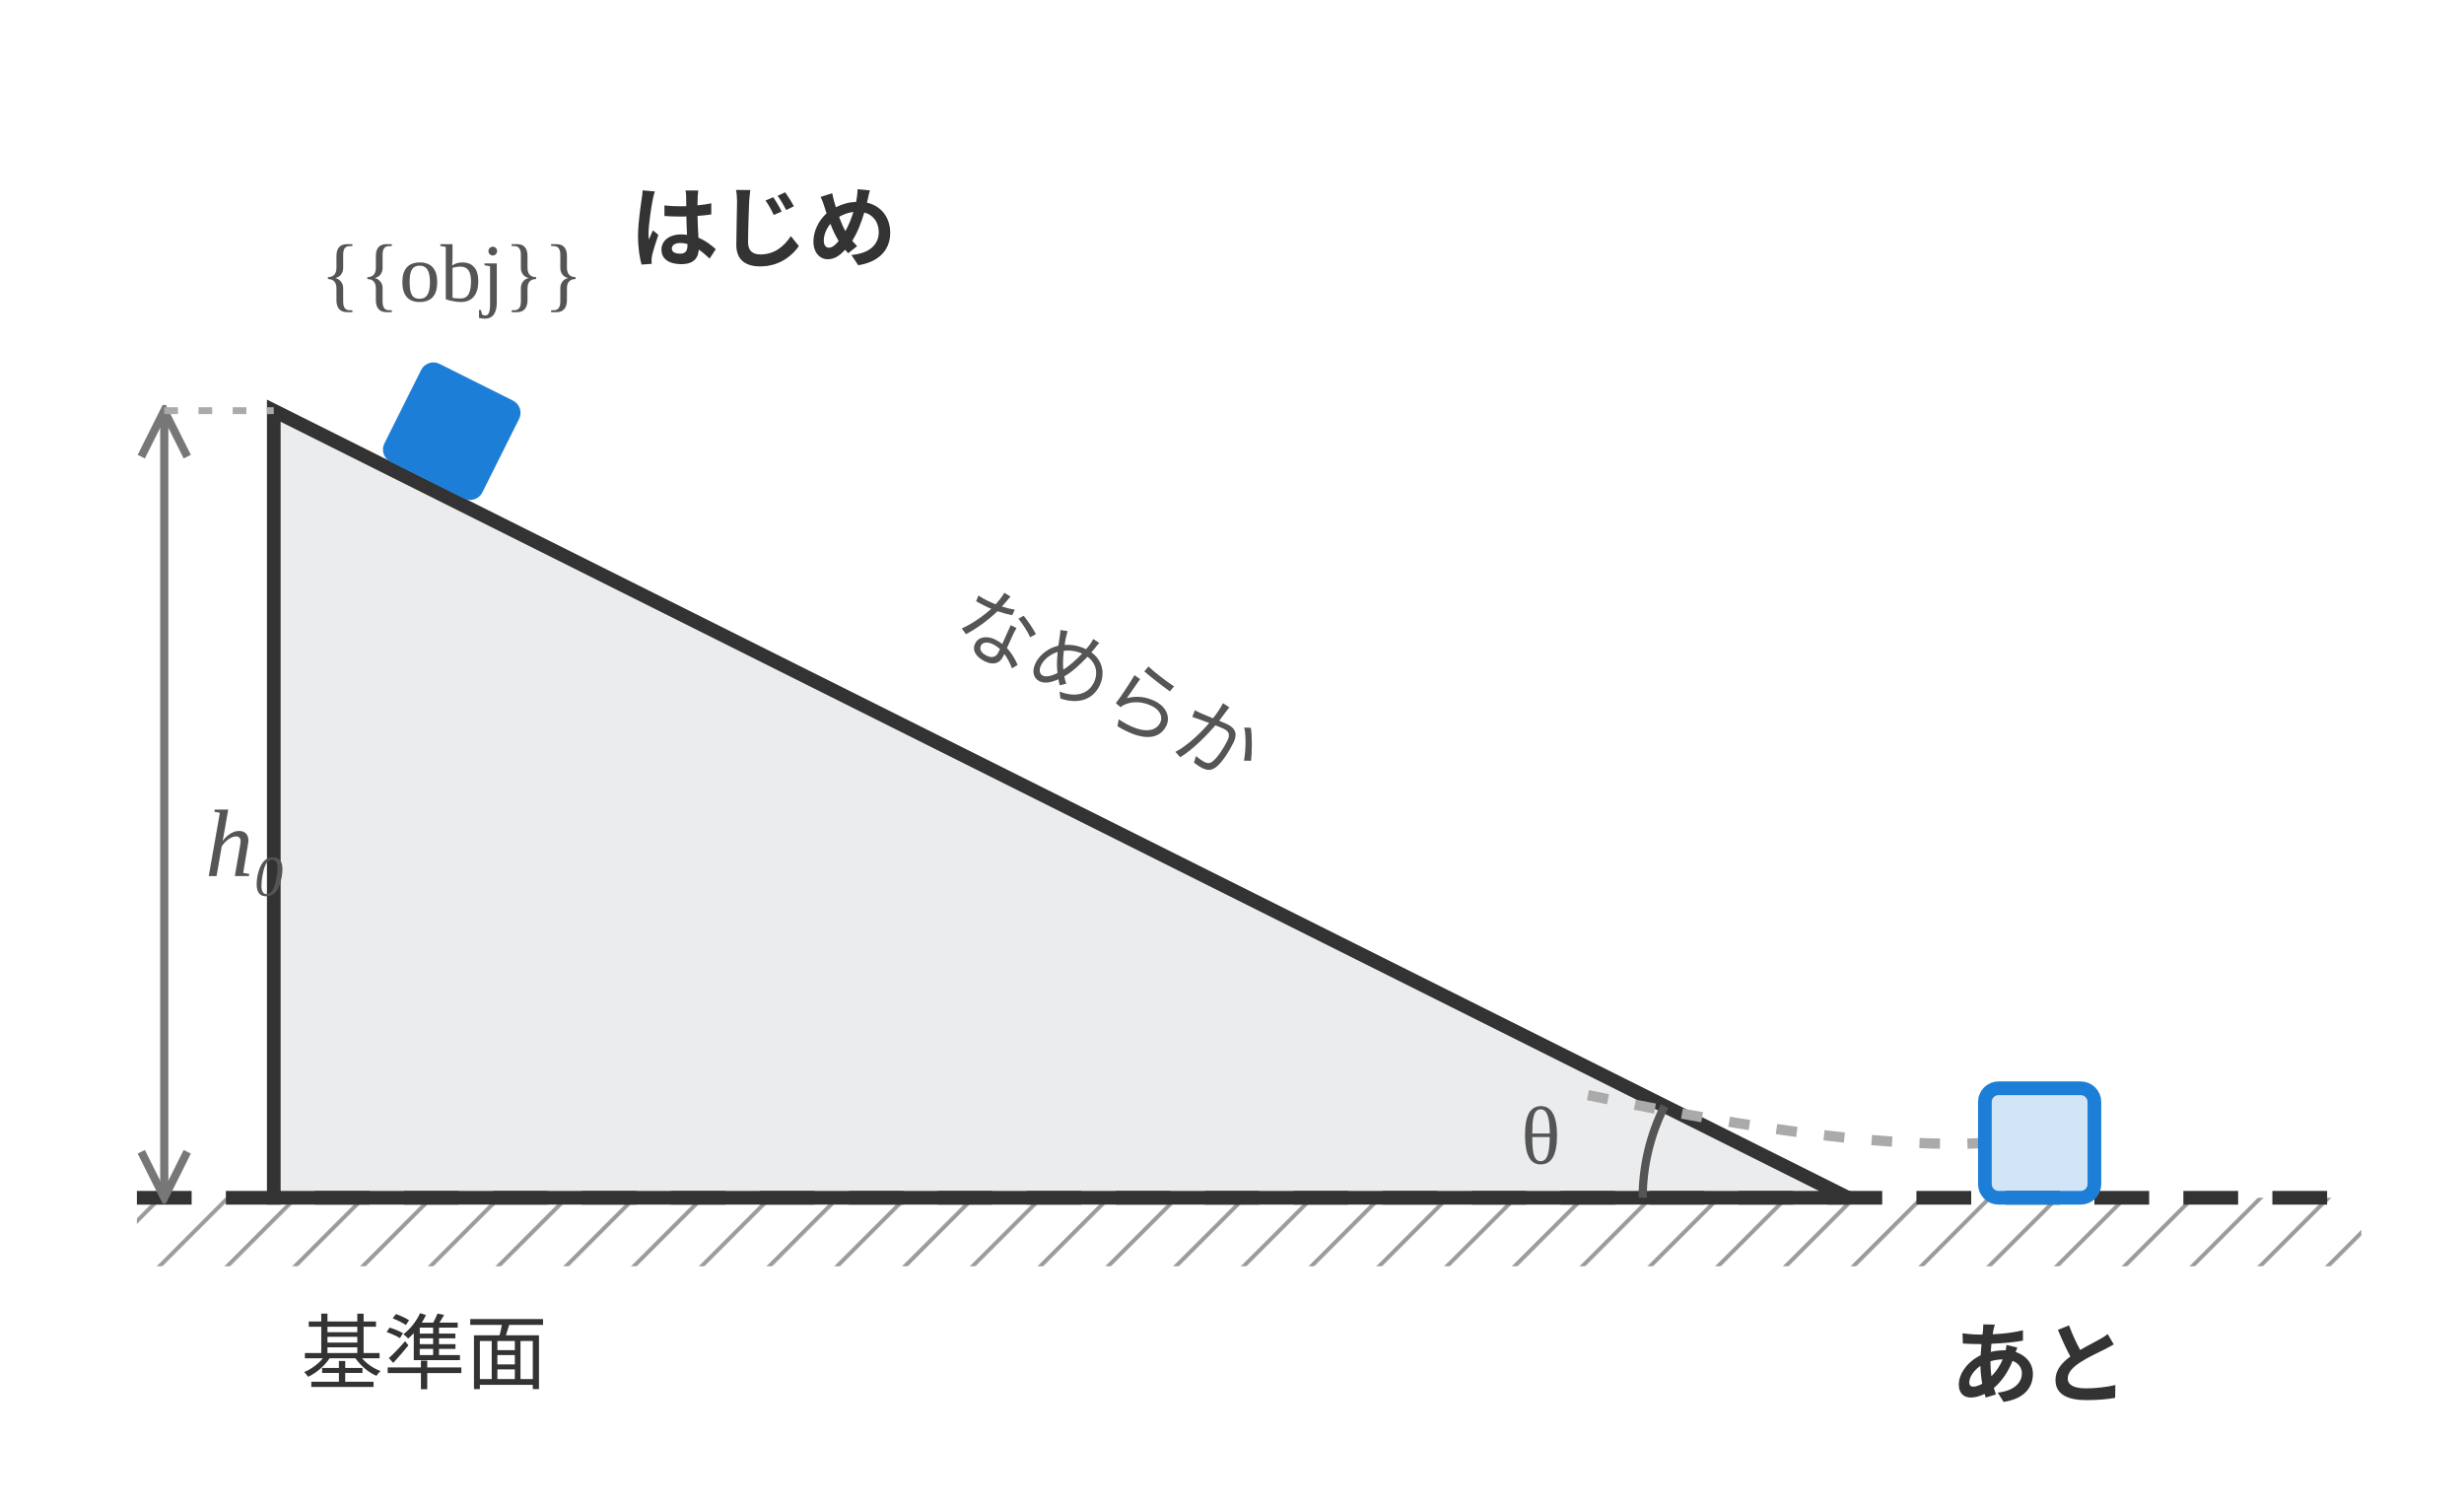
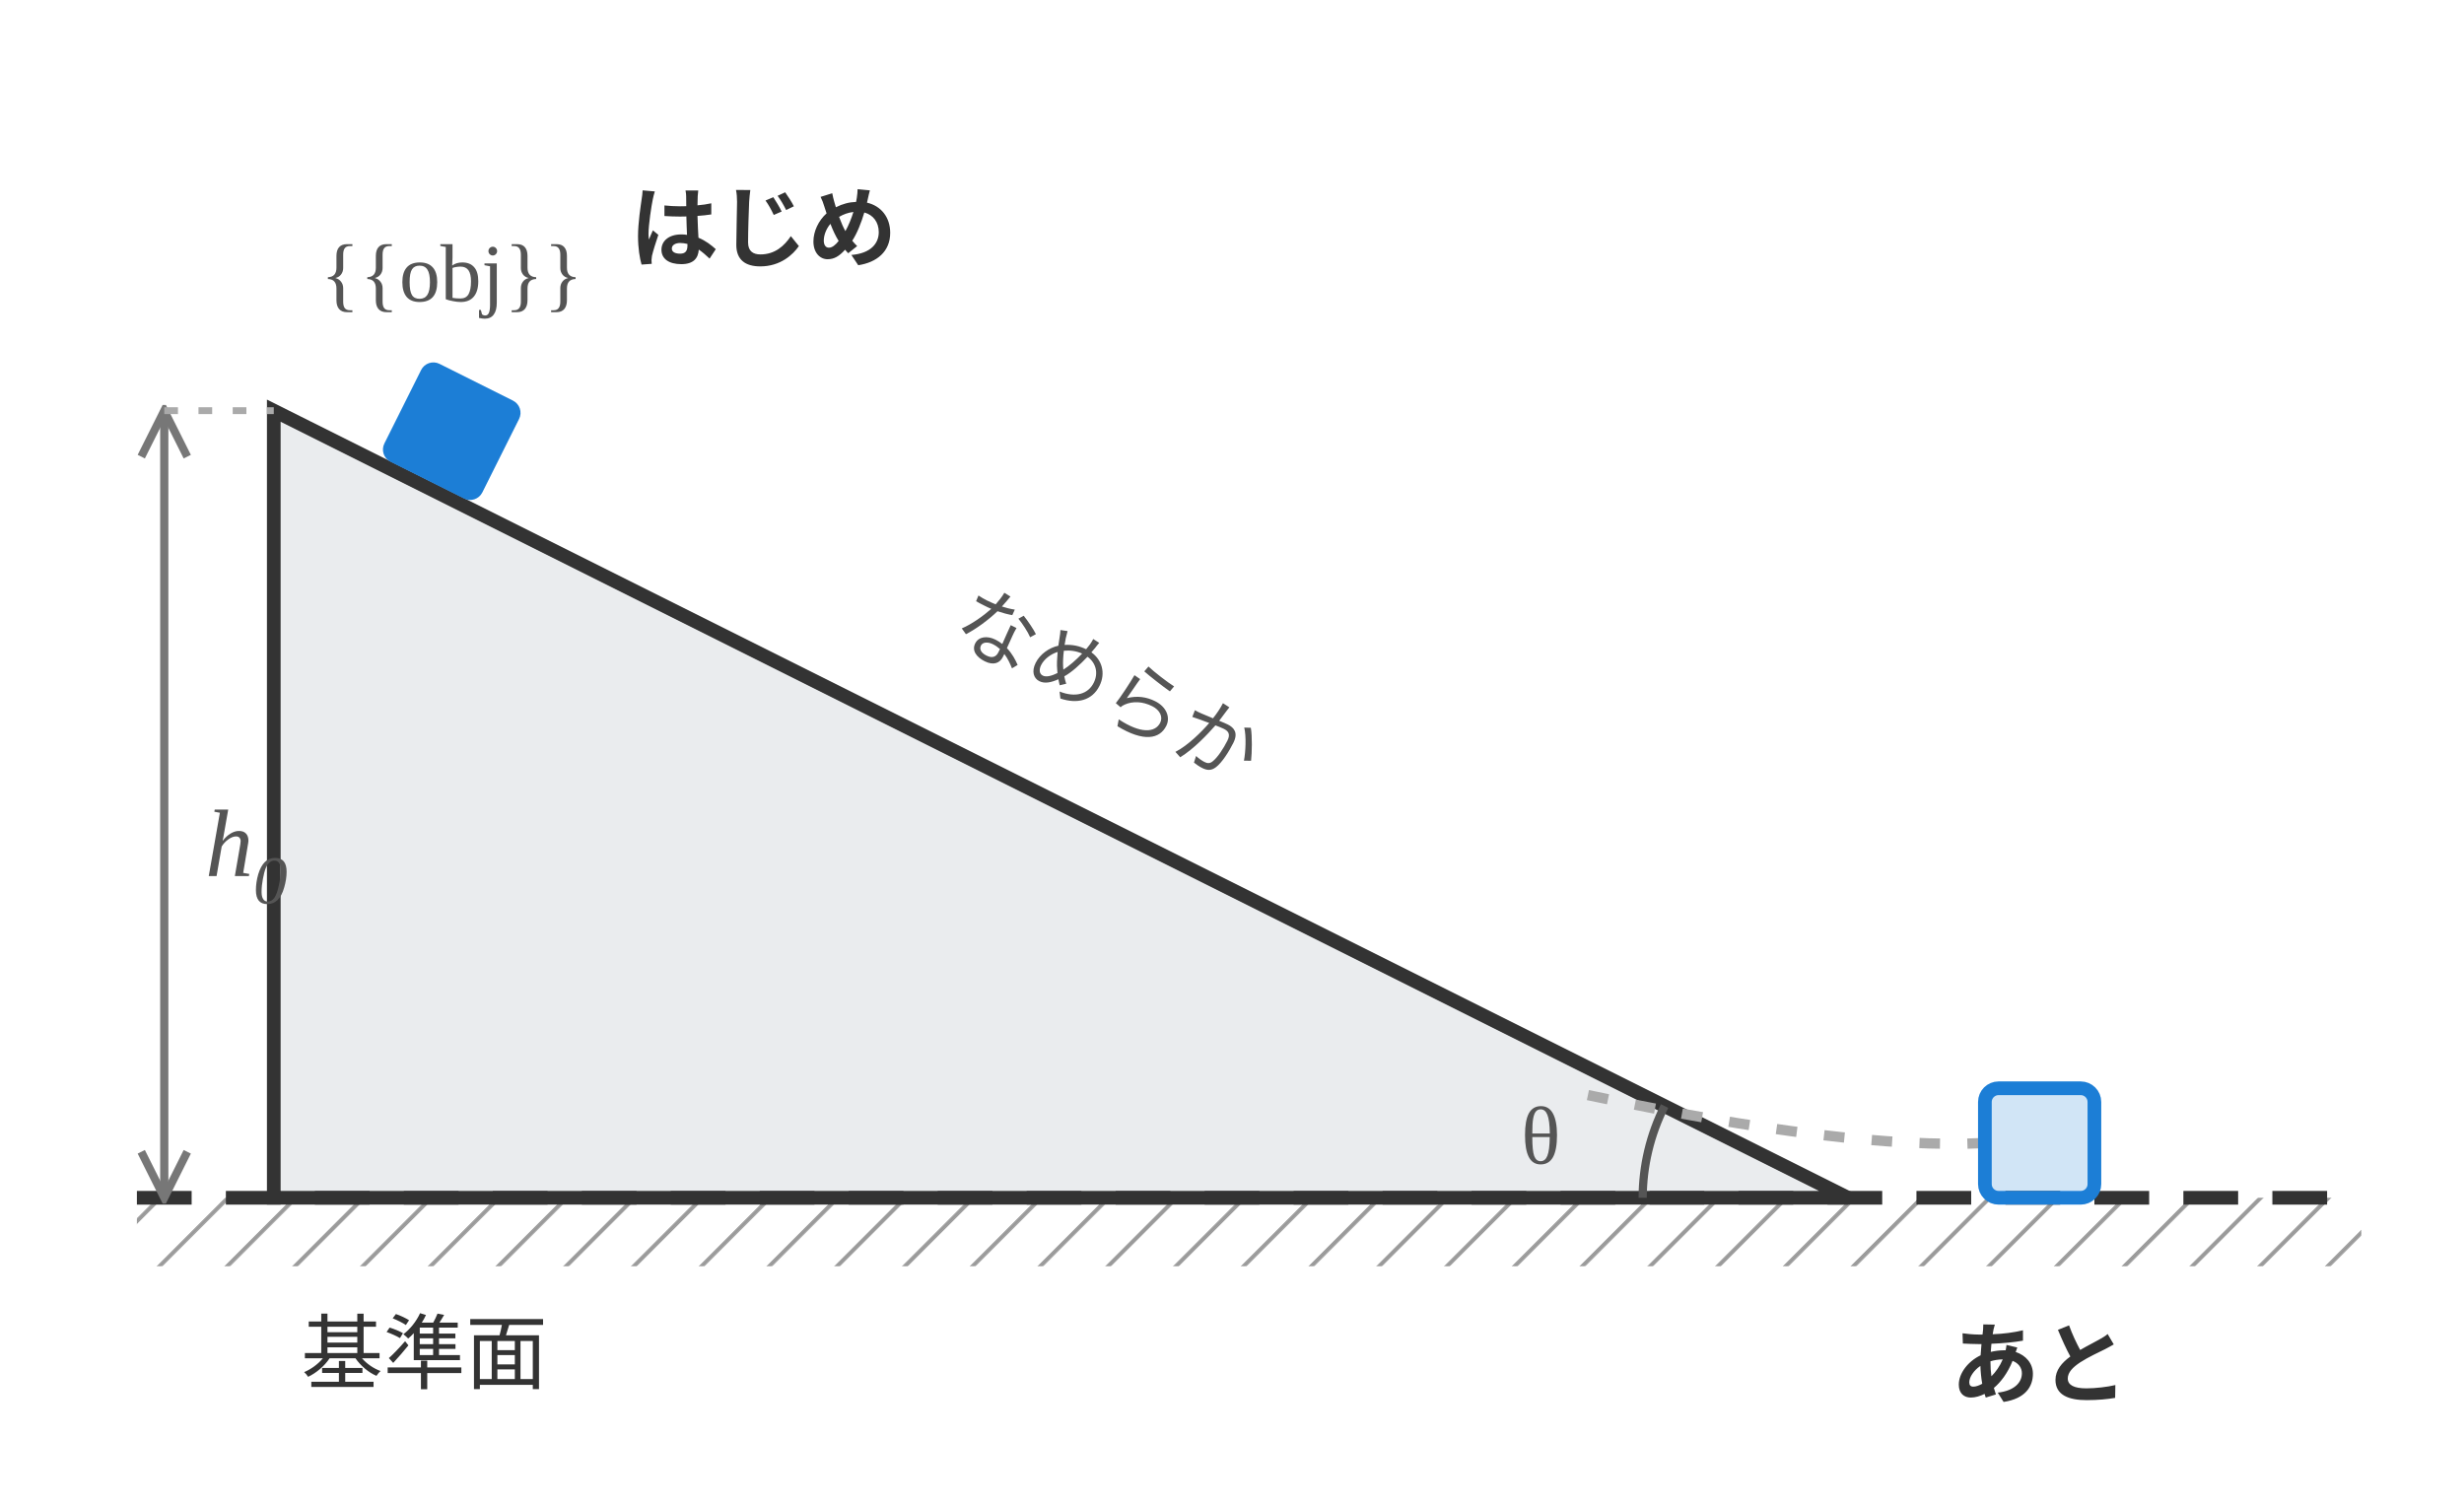
<svg xmlns="http://www.w3.org/2000/svg" viewBox="0 0 360 220" class="dg" role="img" aria-label="なめらかな斜面を静かにすべり下り、下端に達した。基準面は下端。">
  <defs>
    <pattern id="A7-hatch" width="7" height="7" patternUnits="userSpaceOnUse" patternTransform="rotate(45)">
      <line x1="0" y1="0" x2="0" y2="7" class="dg-hatchline" stroke="#999" stroke-width="1.2" />
    </pattern>
    <marker id="A7-vel" viewBox="0 0 10 10" refX="8" refY="5" markerWidth="5" markerHeight="5" orient="auto-start-reverse">
      <path d="M0,0 L10,5 L0,10 z" class="dg-vel-head" fill="#e8590c" />
    </marker>
    <marker id="A7-dim" viewBox="0 0 10 10" refX="9" refY="5" markerWidth="7" markerHeight="7" orient="auto-start-reverse">
      <path d="M1,1 L9,5 L1,9" class="dg-dim-head" fill="none" stroke="#777" stroke-width="1.4" />
    </marker>
  </defs>
  <rect class="dg-hatch" x="20" y="175" width="325" height="10" fill="url(#A7-hatch)" />
  <line class="dg-ref" x1="20" y1="175" x2="345" y2="175" stroke="#333" stroke-width="2" stroke-dasharray="8 5" />
  <text class="dg-reflbl" x="44" y="202" text-anchor="start" font-size="12" fill="#333">基準面</text>
  <polygon class="dg-solid" points="40,60 40,175 270,175" fill="#adb5bd" fill-opacity="0.25" stroke="#333" stroke-width="2" />
  <text transform="rotate(26.57 160 104)" class="dg-note dg-surface" x="160" y="104" text-anchor="middle" font-size="12" fill="#555">なめらか</text>
  <path class="dg-path" d="M232,160 Q270,168 290,167" fill="none" stroke="#aaa" stroke-width="1.5" stroke-dasharray="3 4" />
  <path class="dg-angle" d="M240,175 A30,30 0 0 1 243.2,161.6" fill="none" stroke="#555" stroke-width="1.2" />
  <text class="dg-dimlbl" x="228" y="170" text-anchor="end" font-size="12" fill="#555">θ</text>
  <line class="dg-dim" x1="24" y1="60" x2="24" y2="175" stroke="#777" stroke-width="1.2" marker-start="url(#A7-dim)" marker-end="url(#A7-dim)" />
-   <text class="dg-dimlbl" x="30" y="128" text-anchor="start" font-size="14" font-style="italic" fill="#555">h₀</text>
+   <text class="dg-dimlbl" x="30" y="128" text-anchor="start" font-size="14" font-style="italic" fill="#555">h<tspan class="dg-subscript" dy="4" font-size="10">0</tspan>
+   </text>
  <line class="dg-guide" x1="24" y1="60" x2="40" y2="60" stroke="#aaa" stroke-width="1" stroke-dasharray="2 3" />
  <rect class="dg-obj" x="58" y="55" width="16" height="16" rx="2" fill="#1c7ed6" transform="rotate(26.57 66 63)" />
  <text class="dg-name" x="66" y="44" text-anchor="middle" font-size="12" fill="#555">{{obj}}</text>
  <text class="dg-tag dg-tag-start" x="92" y="38" text-anchor="start" font-size="13" font-weight="700" fill="#333">はじめ</text>
  <rect class="dg-obj dg-after" x="290" y="159" width="16" height="16" rx="2" fill="#1c7ed6" fill-opacity="0.2" stroke="#1c7ed6" stroke-width="2" />
  <text class="dg-tag dg-tag-end" x="298" y="204" text-anchor="middle" font-size="13" font-weight="700" fill="#333">あと</text>
</svg>
